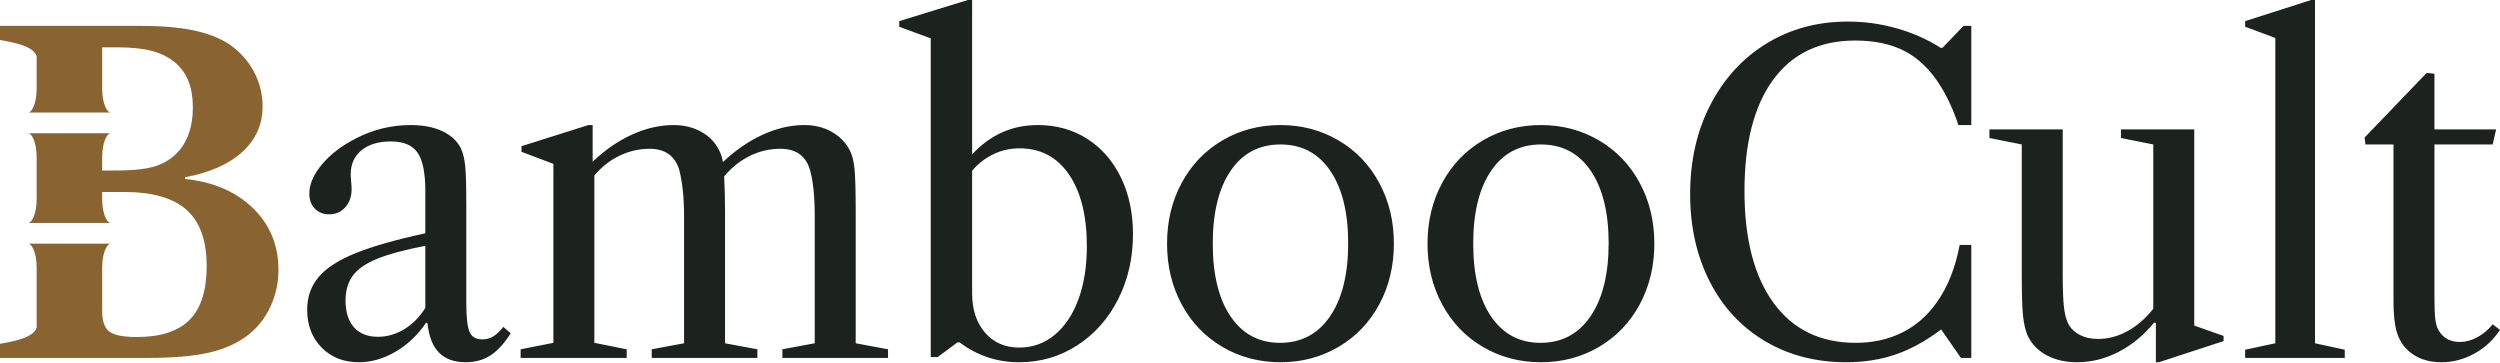
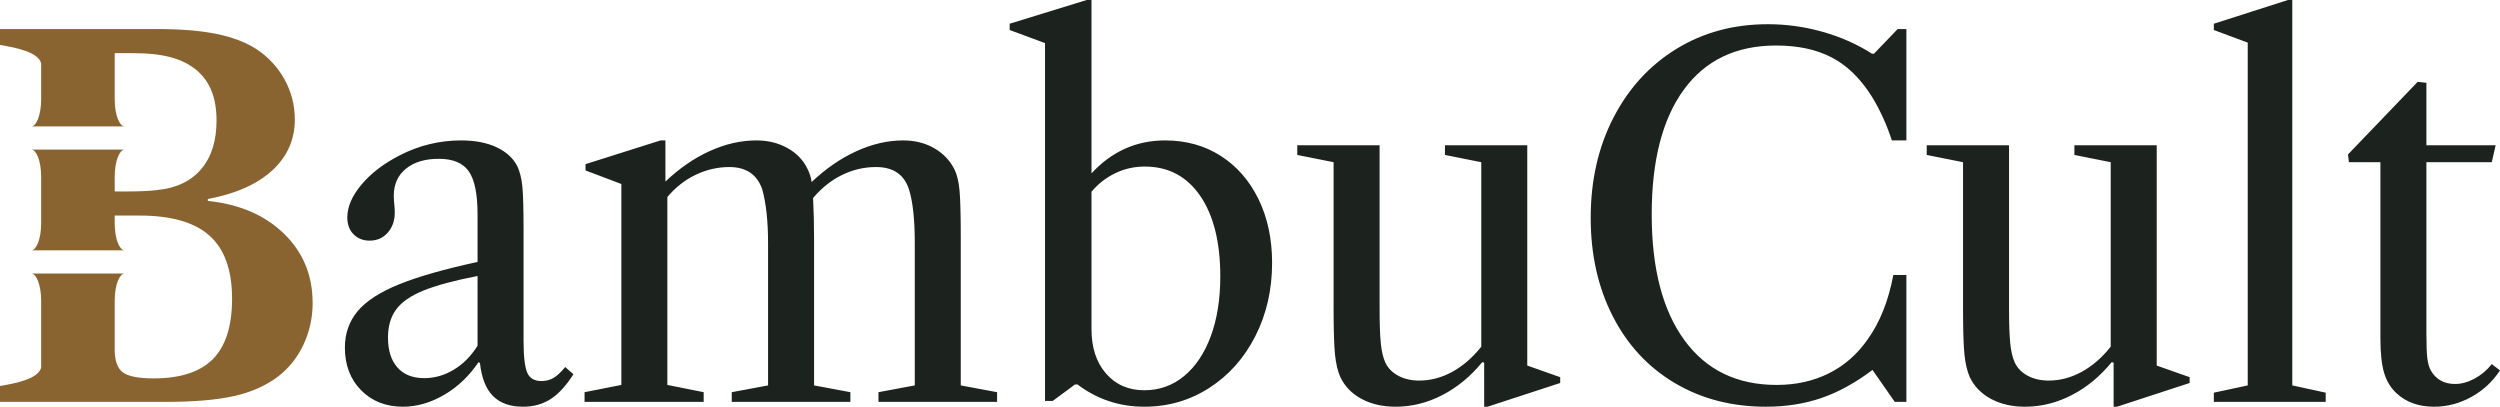
- <svg xmlns="http://www.w3.org/2000/svg" viewBox="0 0 579.73 84" role="img" aria-label="BambooCult">
+ <svg xmlns="http://www.w3.org/2000/svg" viewBox="0 0 516.33 84" role="img" aria-label="BambuCult">
  <path fill="#8a6430" d="M52.9 10.1Q56.68 12.6 58.79 16.45Q60.89 20.3 60.89 24.7Q60.89 30.92 56.21 35.21Q51.52 39.5 42.92 41.1L42.92 41.5Q52.69 42.5 58.63 48.24Q64.57 53.98 64.57 62.6Q64.57 67.13 62.68 71.17Q60.79 75.2 57.38 77.8Q53.67 80.6 48.32 81.8Q42.97 83 34.24 83L0 83L0 79.72C3.37 79.15 7.86 78.25 8.5 75.94L8.5 62.1C8.5 58.63 7.4 56.5 6.5 56.5L25.69 56.5C24.79 56.5 23.69 58.63 23.69 62.1L23.69 72.15Q23.69 75.65 25.37 76.9Q27.04 78.15 31.72 78.15Q40.02 78.15 43.98 74.15Q47.93 70.14 47.93 61.7Q47.93 52.84 43.28 48.68Q38.63 44.52 28.83 44.52L23.69 44.52L23.69 46.1C23.69 49.57 24.79 51.7 25.69 51.7L6.5 51.7C7.4 51.7 8.5 49.57 8.5 46.1L8.5 36.5C8.5 33.03 7.4 30.9 6.5 30.9L25.69 30.9C24.79 30.9 23.69 33.03 23.69 36.5L23.69 39.54L26.32 39.54Q30.23 39.54 32.55 39.24Q38.4 38.64 41.56 34.92Q44.72 31.2 44.72 24.89Q44.72 21.43 43.73 18.88Q42.74 16.35 40.68 14.56Q38.51 12.71 35.35 11.85Q32.19 10.98 27.53 10.98L23.69 10.98L23.69 20.5C23.69 23.97 24.79 26.1 25.69 26.1L6.5 26.1C7.4 26.1 8.5 23.97 8.5 20.5L8.5 13.06C7.86 10.75 3.37 9.85 0 9.28L0 6L32.47 6Q39.79 6 44.69 7Q49.59 8 52.9 10.1Z" />
-   <path fill="#1c221d" d="M71.23 71.8Q71.23 67.4 73.88 64.25Q76.53 61.1 82.48 58.7Q88.43 56.3 98.63 54.1L98.63 44.3Q98.63 38 96.83 35.4Q95.03 32.8 90.63 32.8Q86.33 32.8 83.83 34.85Q81.33 36.9 81.33 40.4Q81.33 41.3 81.43 42.15Q81.53 43 81.53 43.9Q81.53 46.4 80.08 48.05Q78.63 49.7 76.33 49.7Q74.33 49.7 73.03 48.4Q71.73 47.1 71.73 44.9Q71.73 41.6 74.68 38.1Q77.63 34.6 82.53 32.1Q88.53 29 95.23 29Q99.53 29 102.53 30.4Q105.53 31.8 106.83 34.3Q107.63 36 107.88 38.5Q108.13 41 108.13 47.4L108.13 70.3Q108.13 75.2 108.88 76.95Q109.63 78.7 111.83 78.7Q113.23 78.7 114.33 78.05Q115.43 77.4 116.73 75.8L118.43 77.3Q116.13 80.9 113.68 82.45Q111.23 84 108.03 84Q104.03 84 101.83 81.8Q99.63 79.6 99.13 75L98.83 74.8Q95.93 79.1 91.73 81.55Q87.53 84 83.23 84Q77.93 84 74.58 80.6Q71.23 77.2 71.23 71.8ZM98.63 71.4L98.63 57Q91.43 58.4 87.48 60Q83.53 61.6 81.83 63.9Q80.13 66.2 80.13 69.7Q80.13 73.7 82.08 75.9Q84.03 78.1 87.63 78.1Q90.83 78.1 93.73 76.35Q96.63 74.6 98.63 71.4ZM205.93 81L205.93 83L181.43 83L181.43 81L188.93 79.6L188.93 50.2Q188.93 42.9 187.73 39.1Q186.23 34.5 180.93 34.5Q177.23 34.5 173.88 36.15Q170.53 37.8 167.93 40.9Q168.13 44.9 168.13 49.2L168.13 79.6L175.63 81L175.63 83L151.13 83L151.13 81L158.63 79.6L158.63 50.2Q158.63 43.5 157.43 39.1Q155.83 34.5 150.63 34.5Q147.03 34.5 143.68 36.1Q140.33 37.7 137.83 40.7L137.83 79.5L145.33 81L145.33 83L120.73 83L120.73 81L128.33 79.5L128.33 38L120.93 35.2L120.93 33.9L136.43 29L137.43 29L137.43 37.5Q141.73 33.4 146.58 31.2Q151.43 29 156.23 29Q159.83 29 162.68 30.6Q165.53 32.2 166.83 35Q167.43 36.2 167.63 37.6Q171.93 33.5 176.83 31.25Q181.73 29 186.53 29Q190.13 29 192.93 30.6Q195.73 32.2 197.13 35Q197.93 36.6 198.18 39.4Q198.43 42.2 198.43 49.2L198.43 79.6L205.93 81ZM222.53 79.4L222.03 79.4L217.43 82.8L215.83 82.8L215.83 8.9L208.53 6.2L208.53 4.9L224.43 0L225.43 0L225.43 35.8Q231.73 29 240.63 29Q247.13 29 252.13 32.2Q257.13 35.4 259.93 41.15Q262.73 46.9 262.73 54.3Q262.73 62.6 259.28 69.4Q255.83 76.2 249.78 80.1Q243.73 84 236.33 84Q228.63 84 222.53 79.4ZM252.03 57.1Q252.03 46.5 247.88 40.45Q243.73 34.4 236.43 34.4Q233.13 34.4 230.28 35.8Q227.43 37.2 225.43 39.6L225.43 68Q225.43 73.7 228.43 77.15Q231.43 80.6 236.33 80.6Q241.03 80.6 244.58 77.65Q248.13 74.7 250.08 69.4Q252.03 64.1 252.03 57.1ZM323.23 56.5Q323.23 64.3 319.83 70.6Q316.43 76.9 310.38 80.45Q304.33 84 296.93 84Q289.53 84 283.48 80.45Q277.43 76.9 274.03 70.6Q270.63 64.3 270.63 56.5Q270.63 48.7 274.03 42.4Q277.43 36.1 283.48 32.55Q289.53 29 296.93 29Q304.33 29 310.38 32.55Q316.43 36.1 319.83 42.4Q323.23 48.7 323.23 56.5ZM296.83 79.5Q304.23 79.5 308.43 73.35Q312.63 67.2 312.63 56.4Q312.63 45.7 308.48 39.6Q304.33 33.5 296.93 33.5Q289.53 33.5 285.38 39.6Q281.23 45.7 281.23 56.5Q281.23 67.3 285.38 73.4Q289.53 79.5 296.83 79.5ZM383.63 56.5Q383.63 64.3 380.23 70.6Q376.83 76.9 370.78 80.45Q364.73 84 357.33 84Q349.93 84 343.88 80.45Q337.83 76.9 334.43 70.6Q331.03 64.3 331.03 56.5Q331.03 48.7 334.43 42.4Q337.83 36.1 343.88 32.55Q349.93 29 357.33 29Q364.73 29 370.78 32.55Q376.83 36.1 380.23 42.4Q383.63 48.7 383.63 56.5ZM357.23 79.5Q364.63 79.5 368.83 73.35Q373.03 67.2 373.03 56.4Q373.03 45.7 368.88 39.6Q364.73 33.5 357.33 33.5Q349.93 33.5 345.78 39.6Q341.63 45.7 341.63 56.5Q341.63 67.3 345.78 73.4Q349.93 79.5 357.23 79.5ZM428.53 5Q434.33 5 439.93 6.6Q445.53 8.2 450.03 11.1L450.43 11.1L455.33 6L457.13 6L457.13 29L454.13 29Q452.53 24.1 450.03 20Q446.53 14.4 441.78 11.9Q437.03 9.4 430.23 9.4Q417.83 9.4 411.18 18.5Q404.53 27.6 404.53 44.3Q404.53 61 411.28 70.25Q418.03 79.5 430.33 79.5Q436.33 79.5 441.13 77.1Q445.93 74.7 449.13 70.1Q452.93 64.8 454.43 56.8L457.13 56.8L457.13 83L454.73 83L450.13 76.4Q444.83 80.4 439.58 82.2Q434.33 84 428.13 84Q417.53 84 409.28 79.1Q401.03 74.2 396.48 65.3Q391.93 56.4 391.93 45Q391.93 33.4 396.63 24.3Q401.33 15.2 409.63 10.1Q417.93 5 428.53 5ZM515.63 77.9L515.63 79.1L500.63 84L499.93 84L499.93 74.9L499.53 74.8Q495.93 79.2 491.28 81.6Q486.63 84 481.63 84Q477.63 84 474.63 82.4Q471.63 80.8 470.23 77.9Q469.43 76.1 469.13 73.3Q468.83 70.5 468.83 63.7L468.83 33.5L461.33 32L461.33 30L478.33 30L478.33 63.7Q478.33 68.4 478.58 70.9Q478.83 73.4 479.53 74.9Q480.33 76.6 482.18 77.6Q484.03 78.6 486.53 78.6Q490.03 78.6 493.33 76.8Q496.63 75 499.33 71.6L499.33 33.5L491.83 32L491.83 30L508.83 30L508.83 75.5L515.63 77.9ZM527.63 8.8L520.63 6.2L520.63 4.9L535.93 0L536.83 0L536.83 79.6L543.73 81.1L543.73 83L520.63 83L520.63 81.1L527.63 79.6ZM558.33 81.2Q556.53 79.5 555.78 76.95Q555.03 74.4 555.03 69.8L555.03 33.5L548.53 33.5L548.33 31.9L562.73 16.9L564.53 17.1L564.53 30L578.83 30L578.03 33.5L564.53 33.5L564.53 68.9Q564.53 72.5 564.73 74.05Q564.93 75.6 565.43 76.5Q567.03 79.3 570.43 79.3Q572.43 79.3 574.48 78.2Q576.53 77.1 578.03 75.2L579.73 76.5Q577.43 80 573.78 82Q570.13 84 566.13 84Q561.33 84 558.33 81.2Z" />
+   <path fill="#1c221d" d="M71.23 71.8Q71.23 67.4 73.88 64.25Q76.53 61.1 82.48 58.7Q88.43 56.3 98.63 54.1L98.63 44.3Q98.63 38 96.83 35.4Q95.03 32.8 90.63 32.8Q86.33 32.8 83.83 34.85Q81.33 36.9 81.33 40.4Q81.33 41.3 81.43 42.15Q81.53 43 81.53 43.9Q81.53 46.4 80.08 48.05Q78.63 49.7 76.33 49.7Q74.33 49.7 73.03 48.4Q71.73 47.1 71.73 44.9Q71.73 41.6 74.68 38.1Q77.63 34.6 82.53 32.1Q88.53 29 95.23 29Q99.53 29 102.53 30.4Q105.53 31.8 106.83 34.3Q107.63 36 107.88 38.5Q108.13 41 108.13 47.4L108.13 70.3Q108.13 75.2 108.88 76.95Q109.63 78.7 111.83 78.7Q113.23 78.7 114.33 78.05Q115.43 77.4 116.73 75.8L118.43 77.3Q116.13 80.9 113.68 82.45Q111.23 84 108.03 84Q104.03 84 101.83 81.8Q99.63 79.6 99.13 75L98.83 74.8Q95.93 79.1 91.73 81.55Q87.53 84 83.23 84Q77.93 84 74.58 80.6Q71.23 77.2 71.23 71.8ZM98.63 71.4L98.63 57Q91.43 58.4 87.48 60Q83.53 61.6 81.83 63.9Q80.13 66.2 80.13 69.7Q80.13 73.7 82.08 75.9Q84.03 78.1 87.63 78.1Q90.83 78.1 93.73 76.35Q96.63 74.6 98.63 71.4ZM205.93 81L205.93 83L181.43 83L181.43 81L188.93 79.6L188.93 50.2Q188.93 42.9 187.73 39.1Q186.23 34.5 180.93 34.5Q177.23 34.5 173.88 36.15Q170.53 37.8 167.93 40.9Q168.13 44.9 168.13 49.2L168.13 79.6L175.63 81L175.63 83L151.13 83L151.13 81L158.63 79.6L158.63 50.2Q158.63 43.5 157.43 39.1Q155.83 34.5 150.63 34.5Q147.03 34.5 143.68 36.1Q140.33 37.7 137.83 40.7L137.83 79.5L145.33 81L145.33 83L120.73 83L120.73 81L128.33 79.5L128.33 38L120.93 35.2L120.93 33.9L136.43 29L137.43 29L137.43 37.5Q141.73 33.4 146.58 31.2Q151.43 29 156.23 29Q159.83 29 162.68 30.6Q165.53 32.2 166.83 35Q167.43 36.2 167.63 37.6Q171.93 33.5 176.83 31.25Q181.73 29 186.53 29Q190.13 29 192.93 30.6Q195.73 32.2 197.13 35Q197.93 36.6 198.18 39.4Q198.43 42.2 198.43 49.2L198.43 79.6L205.93 81ZM222.53 79.4L222.03 79.4L217.43 82.8L215.83 82.8L215.83 8.9L208.53 6.2L208.53 4.9L224.43 0L225.43 0L225.43 35.8Q231.73 29 240.63 29Q247.13 29 252.13 32.2Q257.13 35.4 259.93 41.15Q262.73 46.9 262.73 54.3Q262.73 62.6 259.28 69.4Q255.83 76.2 249.78 80.1Q243.73 84 236.33 84Q228.63 84 222.53 79.4ZM252.03 57.1Q252.03 46.5 247.88 40.45Q243.73 34.4 236.43 34.4Q233.13 34.4 230.28 35.8Q227.43 37.2 225.43 39.6L225.43 68Q225.43 73.7 228.43 77.15Q231.43 80.6 236.33 80.6Q241.03 80.6 244.58 77.65Q248.13 74.7 250.08 69.4Q252.03 64.1 252.03 57.1ZM322.23 77.9L322.23 79.1L307.23 84L306.53 84L306.53 74.9L306.13 74.8Q302.53 79.2 297.88 81.6Q293.23 84 288.23 84Q284.23 84 281.23 82.4Q278.23 80.8 276.83 77.9Q276.03 76.1 275.73 73.3Q275.43 70.5 275.43 63.7L275.43 33.5L267.93 32L267.93 30L284.93 30L284.93 63.7Q284.93 68.4 285.18 70.9Q285.43 73.4 286.13 74.9Q286.93 76.6 288.78 77.6Q290.63 78.6 293.13 78.6Q296.63 78.6 299.93 76.8Q303.23 75 305.93 71.6L305.93 33.5L298.43 32L298.43 30L315.43 30L315.43 75.5L322.23 77.9ZM365.13 5Q370.93 5 376.53 6.6Q382.13 8.2 386.63 11.1L387.03 11.1L391.93 6L393.73 6L393.73 29L390.73 29Q389.13 24.1 386.63 20Q383.13 14.4 378.38 11.9Q373.63 9.4 366.83 9.4Q354.43 9.4 347.78 18.5Q341.13 27.6 341.13 44.3Q341.13 61 347.88 70.25Q354.63 79.5 366.93 79.5Q372.93 79.5 377.73 77.1Q382.53 74.7 385.73 70.1Q389.53 64.8 391.03 56.8L393.73 56.8L393.73 83L391.33 83L386.73 76.4Q381.43 80.4 376.18 82.2Q370.93 84 364.73 84Q354.13 84 345.88 79.1Q337.63 74.2 333.08 65.3Q328.53 56.4 328.53 45Q328.53 33.4 333.23 24.3Q337.93 15.2 346.23 10.1Q354.53 5 365.13 5ZM452.23 77.9L452.23 79.1L437.23 84L436.53 84L436.53 74.9L436.13 74.8Q432.53 79.2 427.88 81.6Q423.23 84 418.23 84Q414.23 84 411.23 82.4Q408.23 80.8 406.83 77.9Q406.03 76.1 405.73 73.3Q405.43 70.5 405.43 63.7L405.43 33.5L397.93 32L397.93 30L414.93 30L414.93 63.7Q414.93 68.4 415.18 70.9Q415.43 73.4 416.13 74.9Q416.93 76.6 418.78 77.6Q420.63 78.6 423.13 78.6Q426.63 78.6 429.93 76.8Q433.23 75 435.93 71.6L435.93 33.5L428.43 32L428.43 30L445.43 30L445.43 75.5L452.23 77.9ZM480.33 83L457.23 83L457.23 81.1L464.23 79.6L464.23 8.8L457.23 6.2L457.23 4.9L472.53 0L473.43 0L473.43 79.6L480.33 81.1L480.33 83ZM494.93 81.2Q493.13 79.5 492.38 76.95Q491.63 74.4 491.63 69.8L491.63 33.5L485.13 33.5L484.93 31.9L499.33 16.9L501.13 17.1L501.13 30L515.43 30L514.63 33.5L501.13 33.5L501.13 68.9Q501.13 72.5 501.33 74.05Q501.53 75.6 502.03 76.5Q503.63 79.3 507.03 79.3Q509.03 79.3 511.08 78.2Q513.13 77.1 514.63 75.2L516.33 76.5Q514.03 80 510.38 82Q506.73 84 502.73 84Q497.93 84 494.93 81.2Z" />
</svg>
